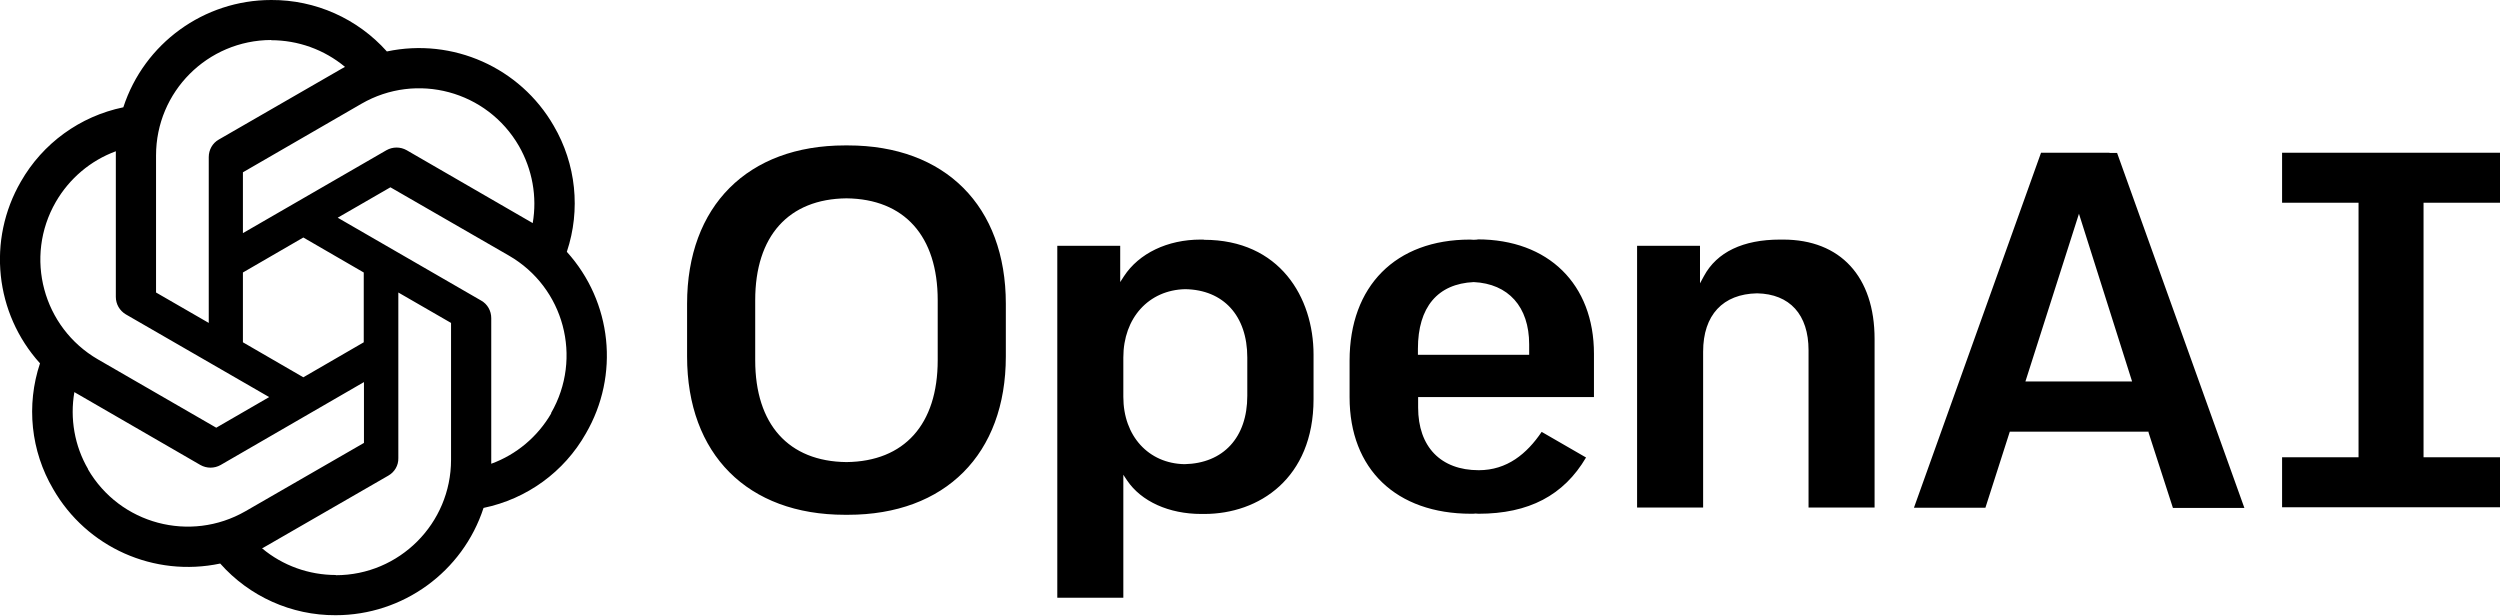
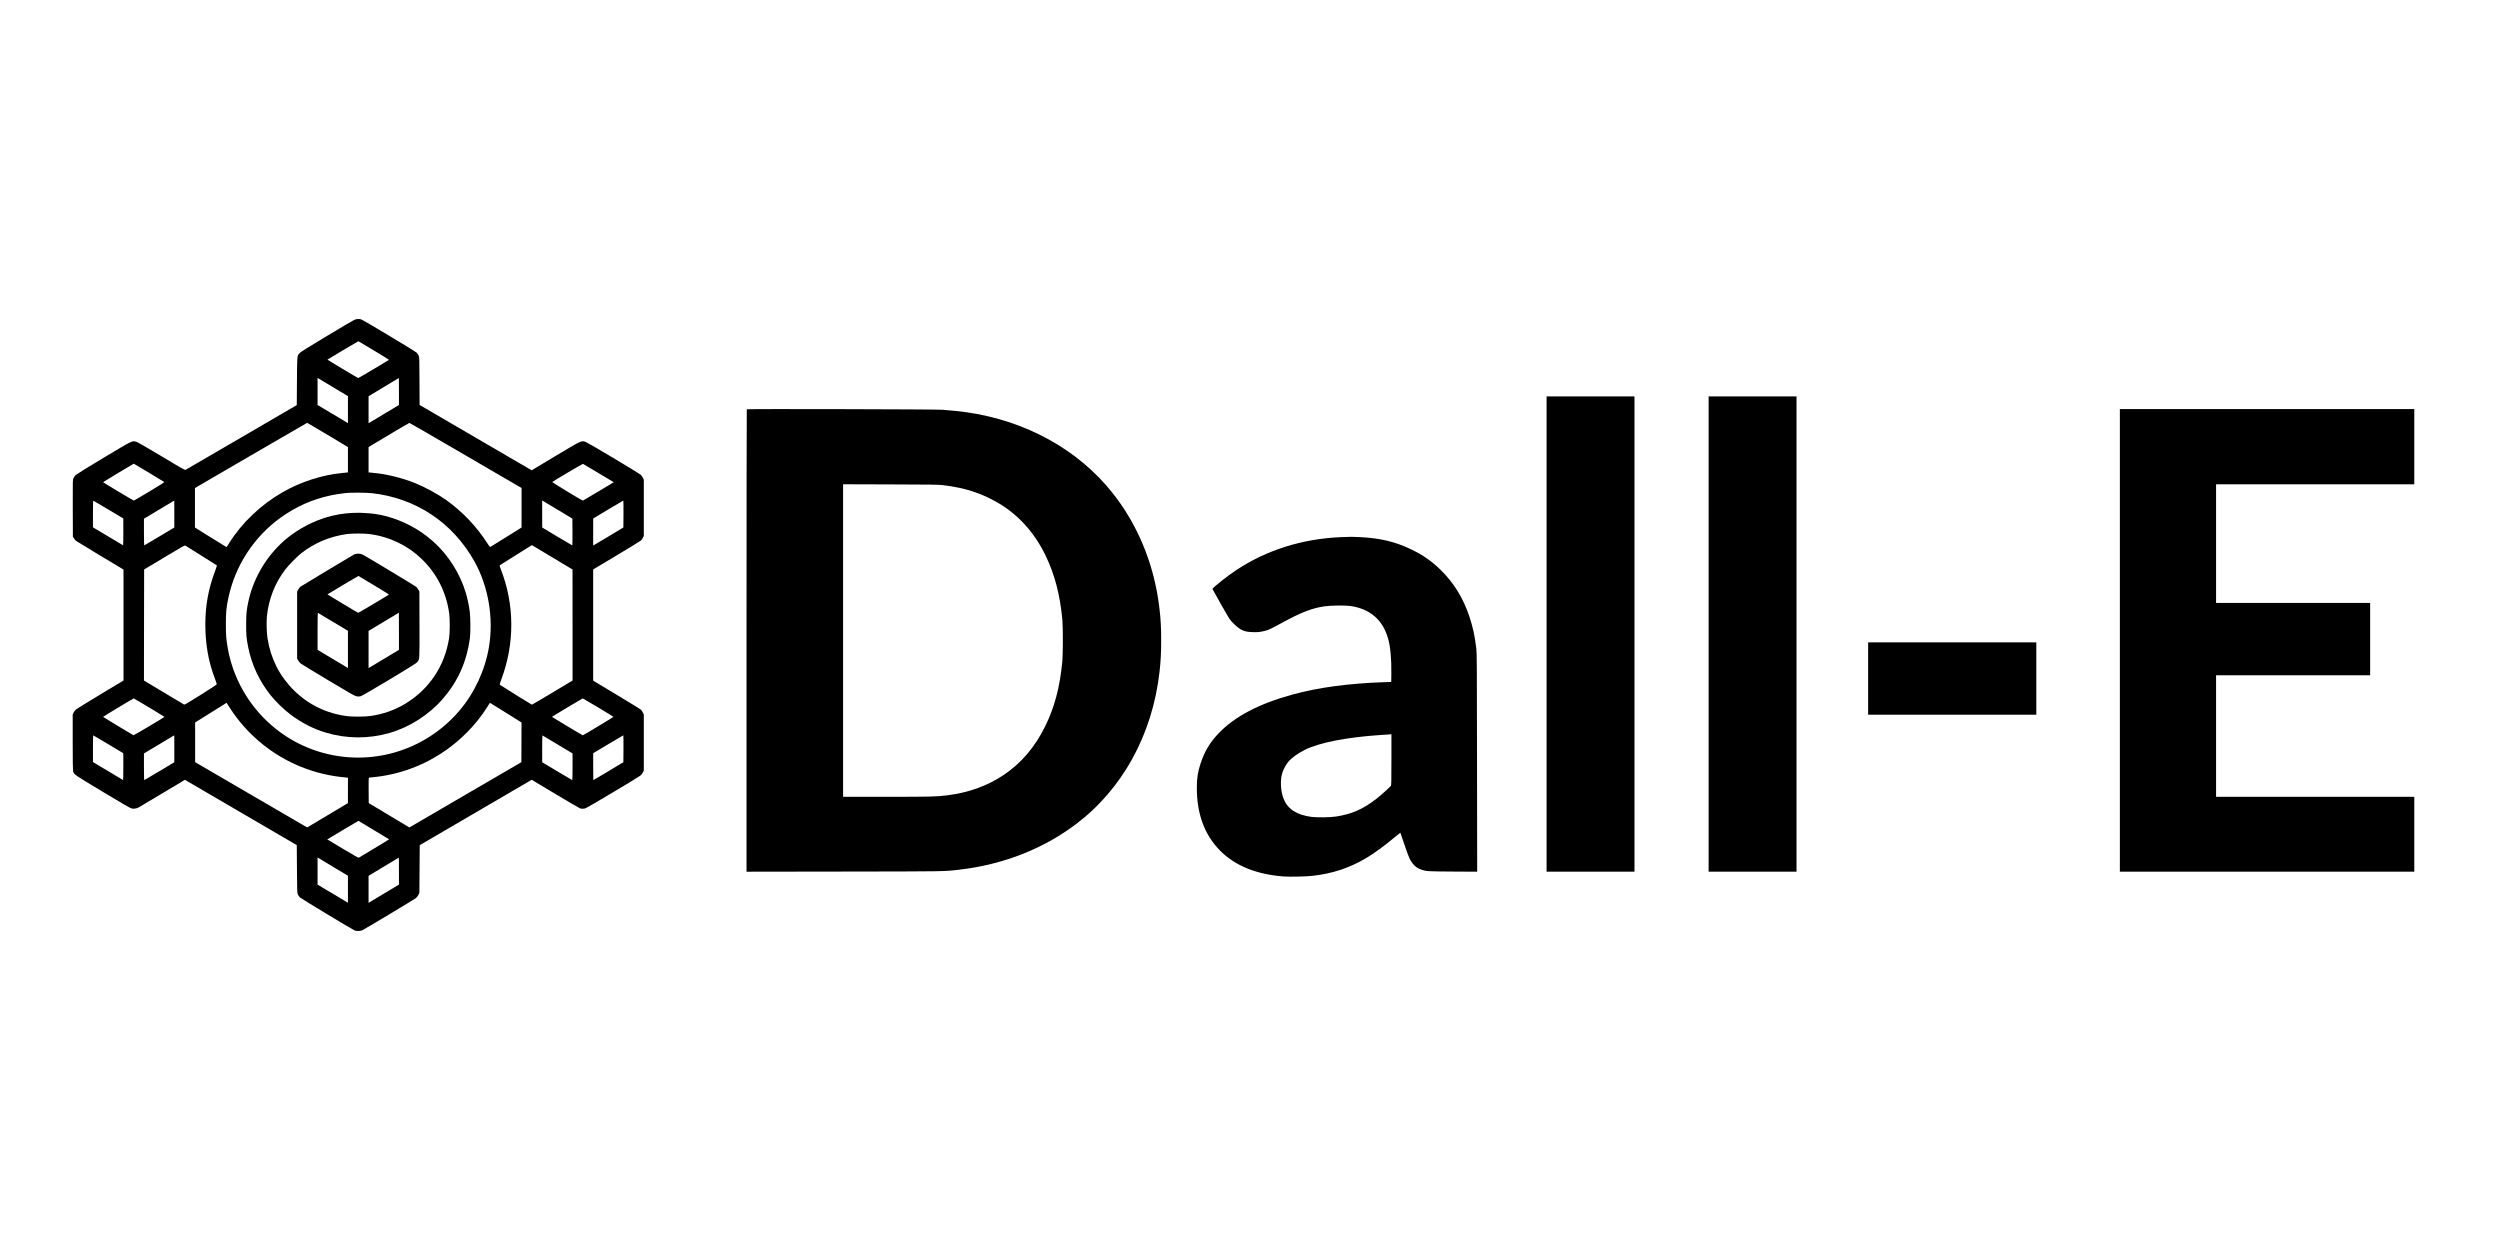
- <svg xmlns="http://www.w3.org/2000/svg" id="openai-horizontal" viewBox="0 0 120 29.53">
-   <path d="M40.7,6.98s-.05,0-.07,0c-.02,0-.05,0-.07,0-4.67,0-7.58,2.91-7.58,7.6v2.53c0,4.69,2.9,7.6,7.58,7.6,.02,0,.05,0,.07,0,.02,0,.05,0,.07,0,4.67,0,7.58-2.91,7.58-7.6v-2.53c0-4.69-2.91-7.6-7.58-7.6Zm4.31,10.31c0,3.08-1.6,4.86-4.38,4.89-2.78-.03-4.38-1.81-4.38-4.89v-2.88c0-3.08,1.6-4.86,4.38-4.89,2.78,.03,4.38,1.81,4.38,4.89v2.88Zm40.57-5.79s-.06,0-.09,0c-.02,0-.03,0-.05,0-1.77,0-3.03,.6-3.65,1.75l-.19,.35v-1.8h-3.02v12.56h3.17v-7.48c0-1.76,.95-2.77,2.59-2.8,1.57,.03,2.47,1.02,2.47,2.73v7.55h3.17v-8.09c0-2.99-1.64-4.77-4.39-4.77Zm34.42-1.77v-2.4h-10.46v2.4h3.67v12.22h-3.67v2.4h10.46v-2.4h-3.67V9.73h3.67Zm-18.75-2.4h0s-3.28,0-3.28,0l-6.1,17.04h3.43l1.17-3.65h6.66v.04s1.17,3.62,1.17,3.62h3.43l-6.11-17.04h-.36Zm-4.03,10.98l2.57-8.05,2.55,8.05h-5.12Zm-39.45-6.81s-.05,0-.07,0c-.03,0-.05,0-.07,0-1.59,0-2.96,.66-3.68,1.76l-.18,.28v-1.74h-3.02V28.69h3.17v-5.9l.18,.27c.68,1.01,2.01,1.61,3.56,1.61,.03,0,.05,0,.08,0,.02,0,.04,0,.07,0,2.61,0,5.24-1.7,5.24-5.51v-2.14c0-2.74-1.62-5.51-5.26-5.51Zm2.1,7.5c0,2-1.15,3.24-3.01,3.28-1.73-.03-2.94-1.35-2.94-3.23v-1.89c0-1.9,1.22-3.24,2.97-3.28,1.84,.03,2.98,1.28,2.98,3.28v1.84Zm11.05-7.5h0c-.06,0-.12,.01-.18,.01-.06,0-.12-.01-.18-.01h0c-3.57,0-5.78,2.23-5.78,5.81v1.76c0,3.45,2.24,5.59,5.83,5.59,.08,0,.15,0,.22-.01,.05,0,.09,.01,.14,.01,2.41,0,4.09-.88,5.16-2.7l-2.13-1.23c-.71,1.05-1.66,1.84-3.02,1.84-1.82,0-2.91-1.12-2.91-3.01v-.5h8.44v-2.08c0-3.34-2.19-5.49-5.59-5.49Zm-2.86,5.54v-.3c0-2,.95-3.12,2.68-3.2,1.66,.08,2.66,1.18,2.66,2.99v.5s-5.34,0-5.34,0Z" />
-   <path d="M27.21,12.08c.67-2.01,.44-4.21-.63-6.04-1.61-2.8-4.85-4.24-8.01-3.57C17.16,.89,15.14-.01,13.02,0c-3.23,0-6.1,2.08-7.1,5.15-2.08,.43-3.87,1.73-4.92,3.57-1.62,2.8-1.25,6.32,.92,8.72-.67,2.01-.44,4.21,.63,6.03,1.61,2.81,4.85,4.25,8.02,3.58,1.4,1.58,3.42,2.49,5.54,2.48,3.23,0,6.1-2.08,7.1-5.15,2.08-.43,3.87-1.73,4.91-3.57,1.63-2.8,1.26-6.32-.91-8.72Zm-2.3-5.07c.64,1.12,.88,2.43,.66,3.7-.04-.03-.12-.07-.17-.1l-5.88-3.4c-.3-.17-.67-.17-.97,0l-6.89,3.98v-2.92l5.69-3.29c2.65-1.53,6.03-.62,7.56,2.03Zm-13.25,6.07l2.9-1.68,2.9,1.68v3.35l-2.9,1.68-2.9-1.68v-3.35ZM13.01,1.93c1.3,0,2.55,.45,3.55,1.28-.04,.02-.12,.07-.18,.1l-5.88,3.39c-.3,.17-.48,.49-.48,.84v7.96l-2.53-1.46V7.46c0-3.06,2.47-5.53,5.53-5.54ZM2.68,9.69h0c.65-1.12,1.66-1.98,2.88-2.43v6.99c0,.35,.18,.66,.48,.84l6.88,3.97-2.54,1.47-5.68-3.28c-2.64-1.53-3.55-4.91-2.02-7.56Zm1.55,12.83h0c-.65-1.11-.88-2.43-.66-3.7,.04,.03,.12,.07,.17,.1l5.88,3.4c.3,.17,.67,.17,.97,0l6.88-3.98v2.92l-5.69,3.28c-2.65,1.52-6.03,.62-7.56-2.02Zm11.89,5.08c-1.29,0-2.55-.45-3.54-1.28,.04-.02,.13-.07,.18-.1l5.88-3.39c.3-.17,.49-.49,.48-.84v-7.95l2.53,1.46v6.57c0,3.06-2.48,5.54-5.53,5.54Zm10.34-7.76c-.65,1.12-1.67,1.98-2.88,2.42v-6.99c0-.35-.18-.67-.48-.84h0l-6.89-3.98,2.53-1.46,5.69,3.28c2.65,1.53,3.55,4.91,2.02,7.56Z" />
+ <svg xmlns="http://www.w3.org/2000/svg" version="1.0" width="6912pt" height="3456pt" viewBox="0 0 6912 3456" preserveAspectRatio="xMidYMid meet">
+   <g transform="translate(0,3456) scale(0.1,-0.1)" fill="#000000" stroke="none">
+     <path d="M9792 25715 c-29 -13 -372 -216 -761 -449 -519 -312 -718 -436 -745 -467 -75 -82 -70 -40 -76 -776 l-5 -663 -1520 -886 c-836 -487 -1532 -892 -1547 -900 -27 -14 -39 -8 -675 373 -472 282 -663 391 -704 402 -107 28 -95 34 -896 -446 -400 -240 -746 -454 -769 -475 -23 -21 -51 -61 -63 -88 -21 -50 -21 -52 -19 -832 l3 -783 28 -47 c15 -26 44 -60 64 -75 20 -15 322 -199 672 -409 l636 -381 0 -1534 0 -1534 -644 -387 c-355 -213 -660 -402 -679 -420 -19 -18 -45 -55 -58 -83 l-24 -50 0 -765 c0 -496 4 -778 10 -802 26 -92 26 -92 820 -569 514 -309 760 -452 794 -460 63 -15 132 -6 193 24 26 14 326 192 666 396 l619 371 1546 -903 1547 -903 5 -659 c5 -646 5 -661 26 -706 12 -25 37 -61 56 -80 33 -33 1444 -886 1514 -915 48 -20 160 -18 209 5 61 28 1413 838 1472 882 36 27 59 55 80 96 l28 58 5 659 5 659 1548 904 1548 904 650 -390 c357 -215 667 -395 687 -401 51 -14 100 -13 154 4 45 13 1433 840 1512 901 22 17 53 54 68 84 l28 53 0 777 0 776 -24 50 c-12 28 -36 64 -53 80 -16 17 -321 205 -676 418 l-647 388 0 1537 0 1538 642 384 c353 211 656 397 674 412 18 16 44 52 58 80 l26 52 0 775 0 776 -24 51 c-13 28 -39 66 -57 83 -58 54 -1474 899 -1537 917 -114 33 -100 40 -829 -397 l-653 -392 -1192 695 c-656 383 -1354 789 -1550 904 l-357 208 -3 660 c-3 650 -3 662 -24 707 -12 25 -37 61 -56 80 -37 37 -1471 898 -1527 917 -58 20 -140 15 -199 -13z m546 -845 c232 -139 419 -256 415 -260 -21 -19 -838 -503 -849 -503 -12 0 -855 506 -850 510 13 13 851 511 855 509 3 -2 196 -117 429 -256z m-1115 -1025 l397 -238 0 -373 0 -373 -272 163 c-150 89 -339 202 -420 250 l-148 89 0 374 0 375 23 -14 c12 -8 201 -122 420 -253z m1807 -109 l0 -373 -397 -238 c-219 -131 -408 -245 -420 -253 l-23 -14 0 373 0 374 418 252 c229 138 418 252 420 252 1 1 2 -167 2 -373z m-1969 -1202 l559 -335 0 -349 0 -349 -32 -5 c-18 -3 -84 -10 -147 -16 -540 -52 -1136 -246 -1631 -531 -597 -343 -1127 -847 -1471 -1401 -38 -62 -73 -113 -78 -113 -4 0 -202 122 -439 270 l-432 270 0 546 0 546 1547 901 c851 496 1552 902 1556 902 5 0 260 -151 568 -336z m3817 -568 l1542 -898 0 -547 0 -546 -417 -260 c-230 -142 -427 -265 -439 -272 -19 -12 -24 -6 -89 95 -297 465 -695 883 -1145 1202 -230 163 -585 355 -865 468 -348 140 -801 250 -1135 277 -41 3 -90 8 -107 11 l-33 5 0 349 0 349 558 335 c306 185 564 334 573 333 8 -1 709 -406 1557 -901z m-8765 -472 c227 -136 418 -252 425 -259 10 -9 -74 -64 -407 -263 -231 -139 -425 -252 -431 -252 -14 0 -850 501 -850 509 1 5 840 511 848 511 2 0 189 -111 415 -246z m12438 -16 l419 -251 -422 -253 c-233 -140 -427 -254 -433 -255 -19 -2 -854 506 -846 514 26 26 838 505 849 502 8 -3 202 -118 433 -257z m-6271 -553 c1216 -135 2234 -811 2835 -1883 388 -691 538 -1570 404 -2370 -107 -642 -404 -1280 -827 -1772 -952 -1108 -2457 -1550 -3852 -1129 -1318 397 -2310 1520 -2545 2881 -42 244 -50 348 -50 663 0 323 13 457 71 725 191 890 710 1683 1449 2213 419 301 890 509 1387 612 150 30 214 41 413 64 123 15 568 12 715 -4z m-7280 -455 l409 -245 1 -373 c0 -205 -3 -371 -7 -369 -5 2 -194 115 -420 251 l-413 247 0 370 c0 241 3 369 10 367 5 -1 194 -113 420 -248z m1820 -122 l-1 -373 -409 -245 c-226 -135 -415 -246 -420 -248 -7 -2 -10 126 -10 367 l0 370 418 250 c229 138 418 251 420 251 1 0 2 -168 2 -372z m10615 109 l390 -235 3 -372 c1 -245 -1 -371 -8 -368 -5 1 -194 113 -420 248 l-409 245 -1 373 0 373 28 -15 c15 -8 203 -120 417 -249z m1803 -109 l-3 -372 -380 -229 c-209 -125 -397 -237 -417 -248 l-38 -19 0 372 1 373 412 247 c227 136 415 247 420 248 4 0 6 -167 5 -372z m-11673 -1148 c231 -145 424 -267 429 -271 5 -4 -16 -74 -47 -156 -188 -502 -271 -959 -270 -1493 1 -533 88 -1023 264 -1480 28 -74 52 -143 53 -153 1 -14 -111 -89 -443 -297 -405 -255 -446 -278 -466 -267 -12 7 -266 158 -564 337 l-541 325 2 1535 3 1535 560 336 c497 298 562 335 580 324 11 -7 209 -130 440 -275z m9738 -70 l526 -315 1 -1535 0 -1535 -557 -334 c-306 -184 -562 -334 -568 -334 -9 0 -869 535 -888 553 -5 4 15 70 44 146 372 989 367 2073 -14 3042 -24 61 -36 106 -31 112 5 4 207 132 449 283 l440 275 36 -21 c20 -12 273 -164 562 -337z m-11176 -4132 c232 -139 422 -255 422 -258 0 -9 -848 -512 -857 -509 -21 8 -842 504 -842 509 0 7 832 508 845 509 5 1 200 -113 432 -251z m12414 1 c230 -139 419 -255 419 -259 0 -8 -833 -510 -846 -510 -11 0 -853 504 -853 510 0 7 841 510 852 510 5 0 197 -113 428 -251z m-10082 -165 c462 -655 1116 -1173 1861 -1474 399 -161 792 -255 1233 -295 l67 -7 0 -351 -1 -352 -563 -336 -564 -336 -1548 902 -1549 903 0 548 0 549 435 272 434 272 62 -97 c34 -53 94 -142 133 -198z m7560 1 l400 -250 -2 -549 -2 -549 -1549 -902 -1548 -903 -562 337 -561 337 -3 352 c-2 278 0 352 10 352 7 0 74 7 150 15 962 102 1853 529 2543 1220 225 224 419 465 573 712 l77 122 37 -22 c20 -12 217 -134 437 -272z m-11019 -855 l409 -245 1 -373 c0 -205 -3 -371 -7 -369 -5 2 -194 115 -420 251 l-413 247 0 370 c0 241 3 369 10 367 5 -1 194 -113 420 -248z m1820 -122 l-1 -373 -409 -245 c-226 -135 -415 -246 -420 -248 -7 -2 -10 126 -10 367 l0 370 418 250 c229 138 418 251 420 251 1 0 2 -168 2 -372z m10598 118 l412 -247 0 -370 c0 -241 -3 -369 -10 -367 -5 2 -194 113 -420 248 l-409 245 -1 373 c0 205 3 371 8 369 4 -2 193 -115 420 -251z m1820 -118 l-3 -372 -413 -248 c-228 -136 -415 -248 -418 -248 -2 0 -4 168 -4 373 l1 372 412 247 c227 136 415 247 420 248 4 0 6 -167 5 -372z m-6903 -2248 c231 -139 421 -253 423 -255 2 -2 -183 -115 -410 -251 -227 -136 -420 -252 -428 -257 -11 -7 -124 57 -443 248 l-429 257 429 258 c235 141 430 256 433 255 3 -2 194 -116 425 -255z m-1112 -1025 l397 -238 0 -373 0 -373 -272 163 c-150 89 -339 202 -420 250 l-148 89 0 374 0 375 23 -14 c12 -8 201 -122 420 -253z m1807 -109 l0 -373 -397 -238 c-219 -131 -408 -245 -420 -253 l-23 -14 0 373 0 374 418 252 c229 138 418 252 420 252 1 1 2 -167 2 -373z" />
+     <path d="M9750 20379 c-254 -12 -471 -48 -718 -120 -373 -109 -763 -314 -1077 -565 -533 -427 -931 -1064 -1080 -1729 -57 -255 -69 -368 -69 -665 -1 -299 7 -389 56 -634 95 -480 304 -929 614 -1321 137 -173 384 -413 557 -542 309 -230 629 -394 967 -496 580 -175 1188 -179 1770 -12 553 159 1093 505 1472 943 417 480 659 1020 750 1672 19 144 17 592 -5 750 -24 173 -61 347 -107 504 -156 533 -490 1059 -901 1422 -234 206 -419 332 -678 463 -396 200 -799 309 -1196 326 -71 3 -148 7 -170 8 -22 2 -105 0 -185 -4z m462 -584 c293 -39 556 -118 813 -245 250 -124 441 -258 639 -450 421 -408 676 -917 757 -1510 20 -146 18 -529 -4 -670 -119 -771 -550 -1417 -1214 -1818 -292 -176 -617 -290 -970 -339 -145 -20 -485 -22 -628 -4 -573 72 -1083 319 -1485 721 -396 394 -639 878 -725 1440 -23 150 -31 449 -16 595 50 483 216 910 504 1294 82 110 337 371 444 454 364 286 798 468 1268 532 131 18 480 18 617 0z" />
+     <path d="M9859 19249 c-26 -4 -57 -13 -70 -19 -76 -41 -1463 -875 -1487 -894 -15 -14 -41 -48 -57 -78 l-30 -53 0 -925 0 -925 27 -52 c15 -28 47 -67 70 -86 24 -19 368 -229 766 -467 656 -392 728 -433 785 -442 50 -9 72 -8 113 4 30 9 340 189 786 456 573 344 745 452 773 484 68 80 66 44 63 1049 l-3 904 -29 52 c-15 28 -40 62 -55 76 -23 22 -1398 850 -1479 891 -45 23 -117 33 -173 25z m479 -869 c232 -139 419 -256 415 -260 -21 -19 -838 -503 -849 -503 -12 0 -855 506 -850 510 13 13 851 511 855 509 3 -2 196 -117 429 -256z m-1130 -1014 l412 -247 0 -514 0 -514 -272 163 c-150 89 -339 202 -420 250 l-148 89 0 514 c0 283 3 512 8 510 4 -2 193 -115 420 -251z m1822 -260 l0 -513 -397 -238 c-219 -131 -408 -245 -420 -253 l-23 -14 0 514 0 514 418 252 c229 138 418 251 420 252 1 0 2 -231 2 -514z" />
+     <path d="M42760 17030 l0 -6570 1215 0 1215 0 0 6570 0 6570 -1215 0 -1215 0 0 -6570z" />
+     <path d="M47240 17030 l0 -6570 1215 0 1215 0 0 6570 0 6570 -1215 0 -1215 0 0 -6570z" />
+     <path d="M20647 23244 c-4 -4 -7 -2882 -7 -6396 l0 -6389 2693 4 c2871 4 2762 2 3187 52 1204 139 2307 568 3215 1249 1297 973 2129 2485 2324 4227 34 304 45 505 45 864 0 358 -11 560 -45 861 -145 1298 -661 2495 -1476 3426 -1013 1157 -2517 1898 -4178 2058 -115 11 -273 25 -350 31 -159 14 -5395 26 -5408 13z m5423 -2097 c615 -75 1066 -222 1540 -499 546 -321 998 -824 1296 -1443 255 -529 399 -1077 466 -1775 18 -183 18 -966 0 -1150 -69 -722 -214 -1271 -477 -1805 -282 -573 -664 -1020 -1150 -1344 -448 -300 -969 -487 -1555 -560 -304 -38 -441 -41 -1676 -41 l-1204 0 0 4320 0 4321 1313 -4 c1141 -3 1330 -6 1447 -20z" />
+     <path d="M58610 16855 l0 -6395 4070 0 4070 0 0 1035 0 1035 -2740 0 -2740 0 0 1680 0 1680 2130 0 2130 0 0 1000 0 1000 -2130 0 -2130 0 0 1640 0 1640 2740 0 2740 0 0 1040 0 1040 -4070 0 -4070 0 0 -6395z" />
+     <path d="M37065 19709 c-1062 -47 -2036 -354 -2875 -904 -254 -167 -677 -503 -667 -530 16 -39 436 -780 472 -830 63 -89 229 -244 304 -284 109 -57 171 -72 327 -78 142 -5 210 1 344 34 98 23 178 61 490 232 510 278 804 393 1150 446 162 26 573 32 722 11 541 -76 894 -377 1043 -892 67 -231 99 -576 93 -999 l-3 -210 -198 -6 c-971 -32 -1822 -147 -2522 -339 -942 -259 -1606 -607 -2055 -1077 -239 -251 -386 -496 -495 -828 -79 -239 -105 -410 -105 -685 1 -713 211 -1285 634 -1719 408 -418 999 -663 1746 -722 183 -14 624 -6 818 16 549 61 1022 217 1482 490 225 134 486 323 774 564 93 77 171 139 173 138 2 -2 50 -144 108 -315 57 -172 122 -349 145 -395 76 -156 176 -256 305 -302 157 -57 165 -57 893 -62 l673 -4 -4 3008 c-3 2742 -4 3021 -20 3159 -37 328 -93 591 -187 875 -175 526 -434 947 -806 1309 -249 242 -481 403 -809 561 -442 212 -840 308 -1410 339 -201 11 -279 11 -540 -1z m1405 -6152 c0 -582 -2 -706 -14 -722 -24 -35 -288 -272 -396 -356 -370 -289 -690 -430 -1125 -495 -157 -24 -525 -29 -670 -10 -413 54 -661 214 -775 498 -83 209 -100 517 -38 717 29 95 100 227 162 303 94 113 265 238 461 336 407 202 1153 348 2110 412 88 6 178 12 200 13 22 2 50 4 63 5 l22 2 0 -703z" />
+     <path d="M51650 15800 l0 -1000 2325 0 2325 0 0 1000 0 1000 -2325 0 -2325 0 0 -1000z" />
+   </g>
</svg>
